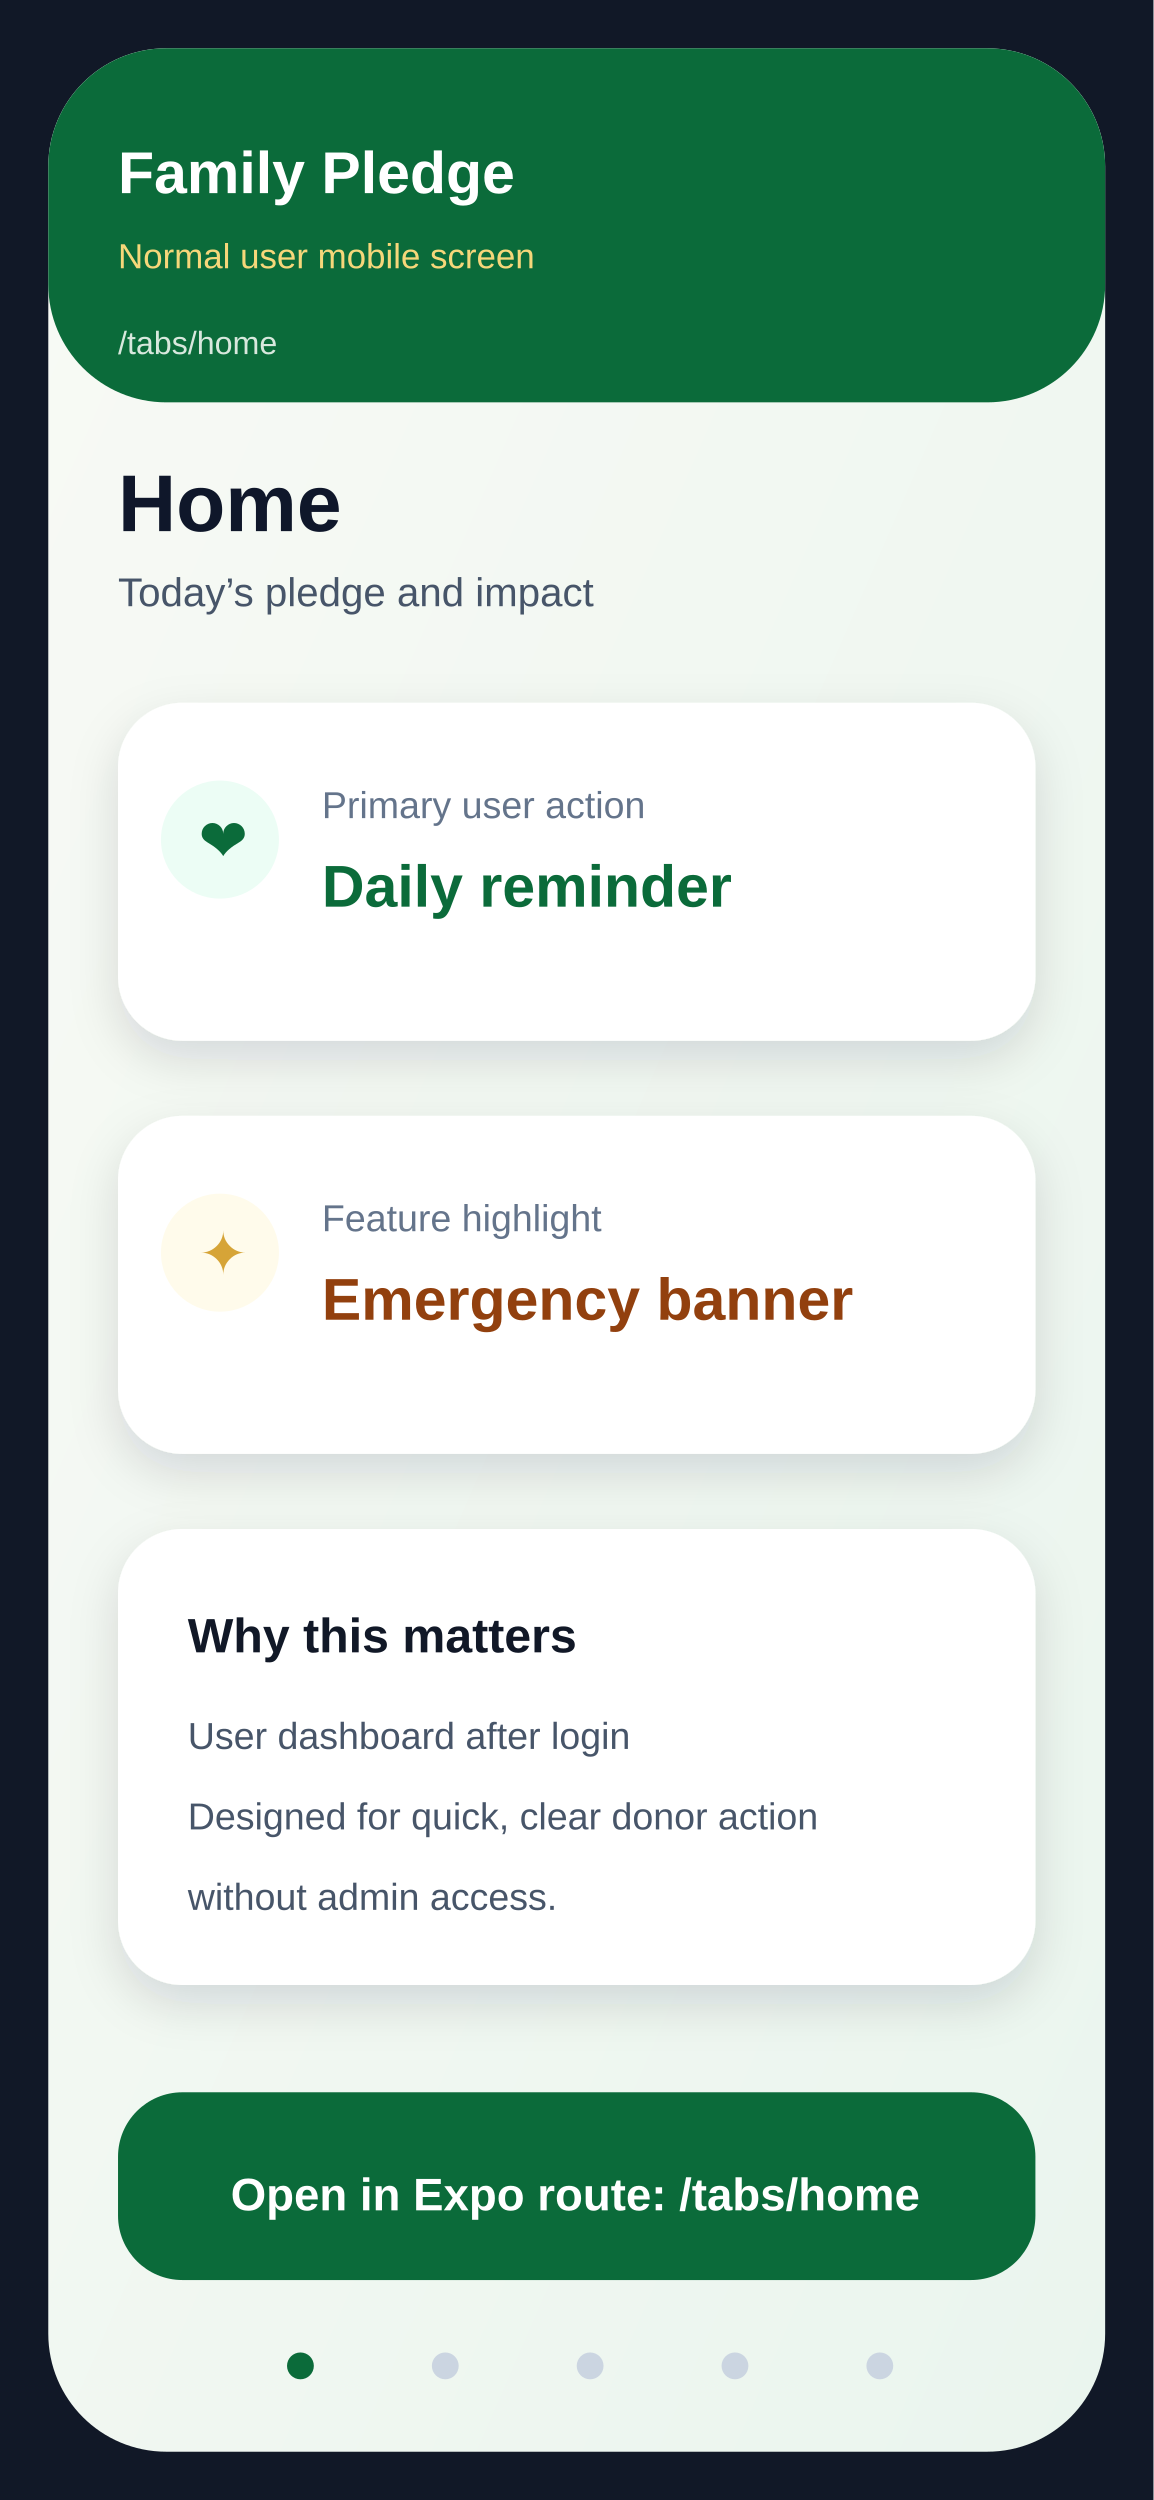
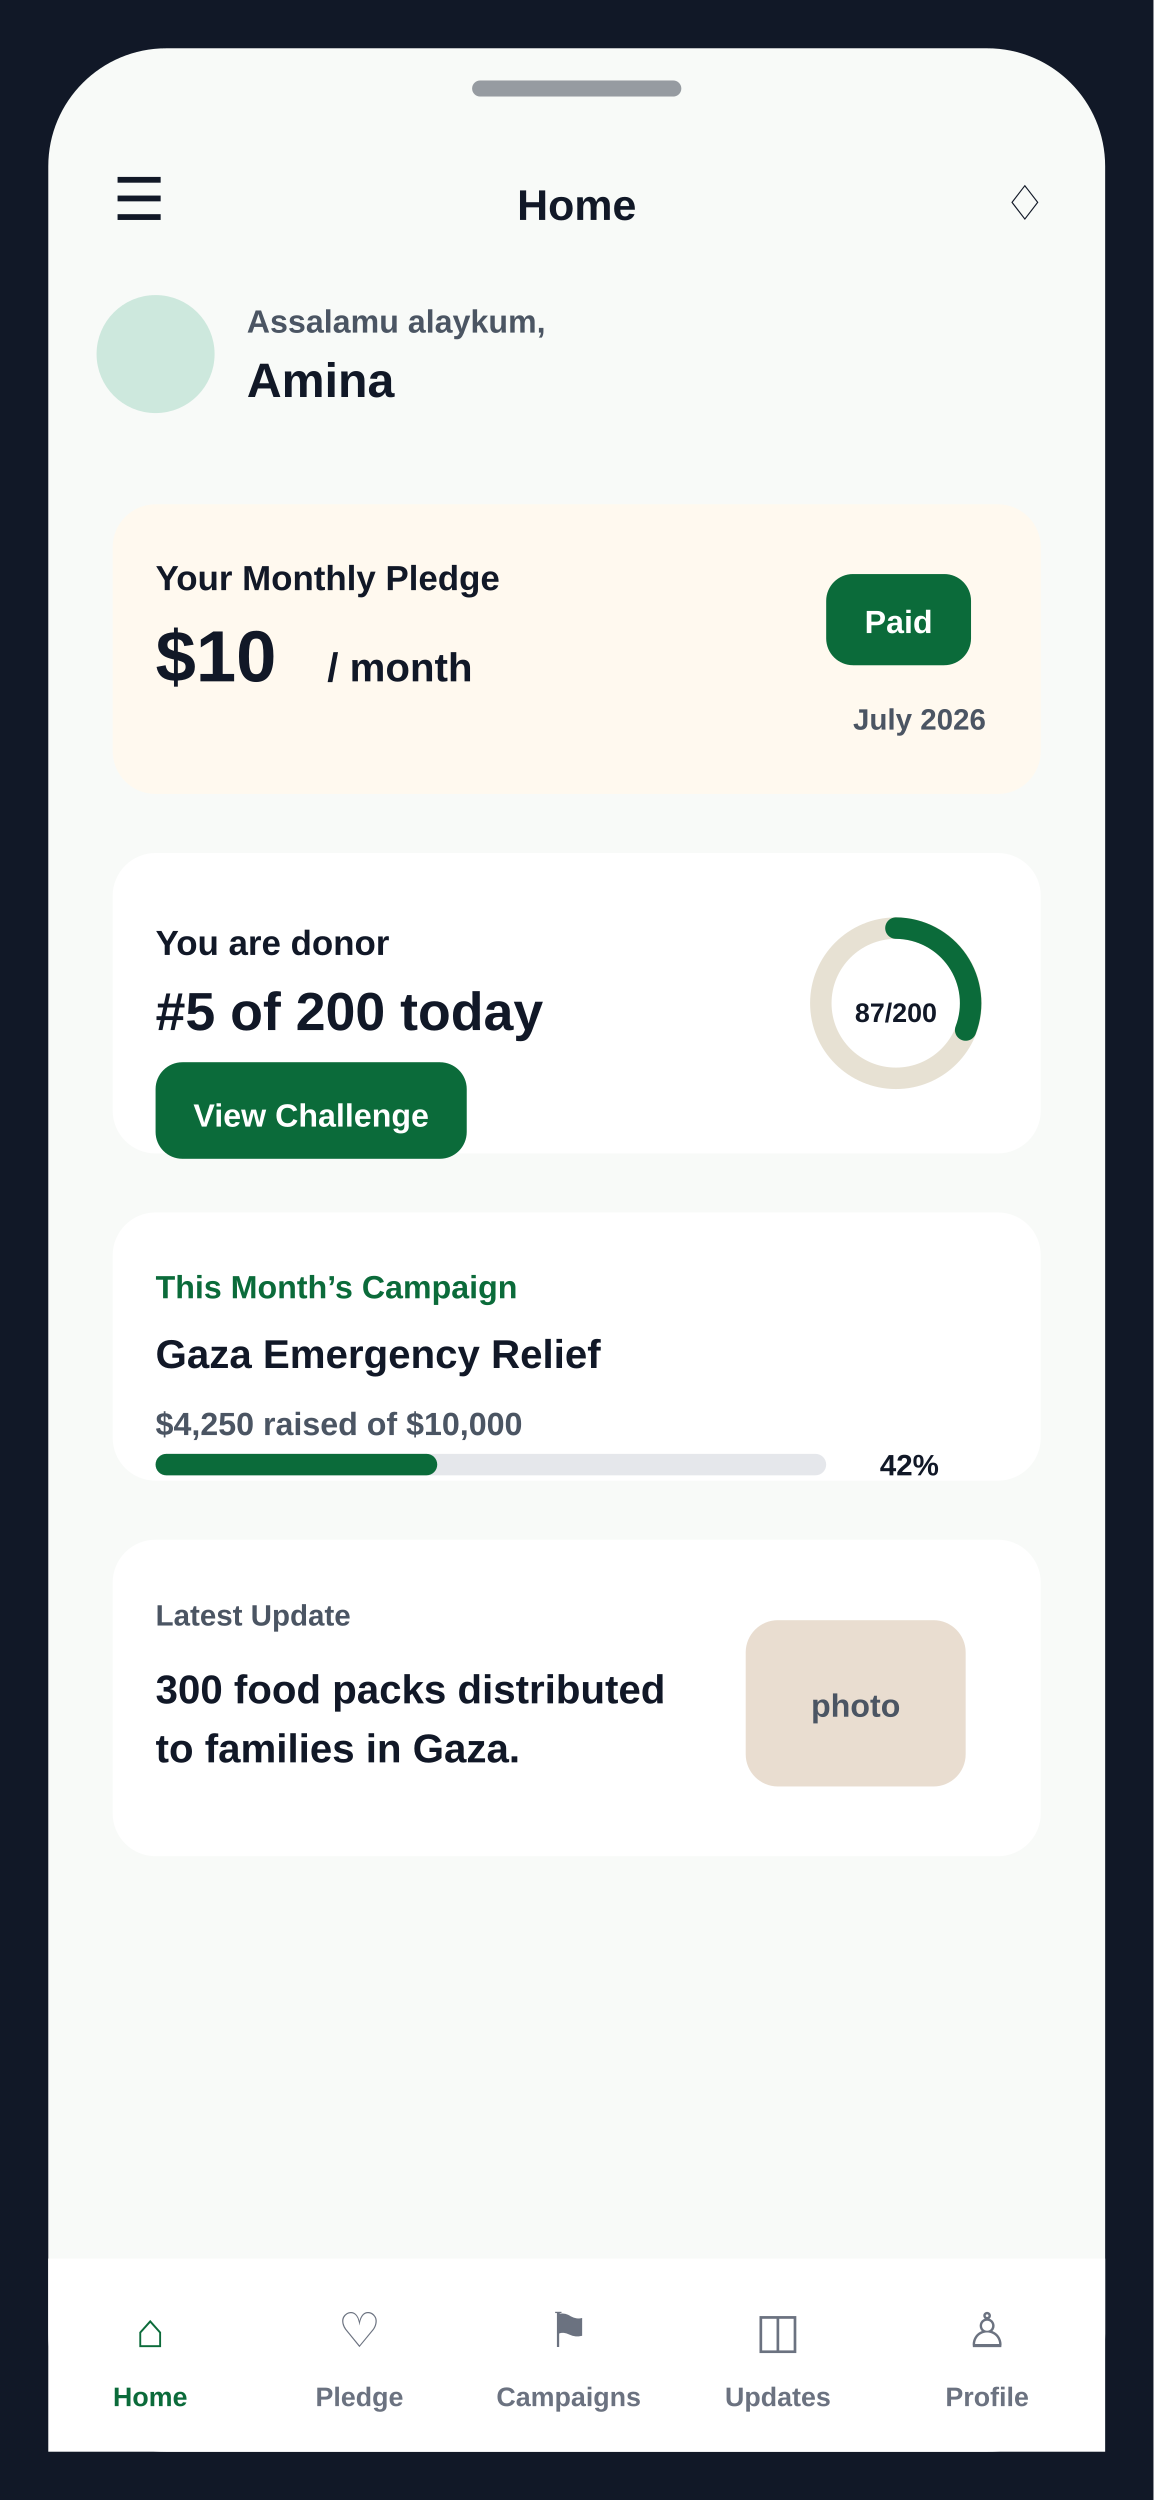
<svg xmlns="http://www.w3.org/2000/svg" width="430" height="932" viewBox="0 0 430 932">
  <defs>
-     <linearGradient id="bg" x1="0" y1="0" x2="1" y2="1">
-       <stop stop-color="#F8FAF5" />
-       <stop offset="1" stop-color="#EAF5EE" />
+     <filter id="shadow">
+       <feDropShadow dx="0" dy="8" stdDeviation="10" flood-color="#0F172A" flood-opacity="0.12" />
+     </filter>
+     <linearGradient id="hero" x1="0" y1="0" x2="1" y2="1">
+       <stop stop-color="#0B6B3A" />
+       <stop offset="1" stop-color="#064E2B" />
    </linearGradient>
-     <filter id="shadow" x="-20%" y="-20%" width="140%" height="140%">
-       <feDropShadow dx="0" dy="7" stdDeviation="9" flood-color="#0F172A" flood-opacity="0.13" />
-     </filter>
  </defs>
  <rect width="430" height="932" fill="#111827" />
-   <rect x="18" y="18" width="394" height="896" rx="44" fill="url(#bg)" />
+   <rect x="18" y="18" width="394" height="896" rx="44" fill="#F8FAF8" />
  <rect x="176" y="30" width="78" height="6" rx="3" fill="#1F2937" opacity="0.45" />
-   <rect x="18" y="18" width="394" height="132" rx="44" fill="#0B6B3A" />
-   <text x="44" y="72" font-size="22" font-weight="800" fill="#FFFFFF" font-family="Arial">Family Pledge</text>
-   <text x="44" y="100" font-size="13" fill="#F6D77A" font-family="Arial">Normal user mobile screen</text>
-   <text x="44" y="132" font-size="12" fill="#D8E8DD" font-family="Arial">/tabs/home</text>
-   <text x="44" y="198" font-size="30" font-weight="800" fill="#0F172A" font-family="Arial">Home</text>
-   <text x="44" y="226" font-size="15" fill="#475569" font-family="Arial">Today’s pledge and impact</text>
-   <rect x="44" y="262" width="342" height="126" rx="24" fill="#FFFFFF" filter="url(#shadow)" />
-   <circle cx="82" cy="313" r="22" fill="#ECFDF5" />
-   <text x="74" y="321" font-size="22" fill="#0B6B3A" font-family="Arial">❤</text>
-   <text x="120" y="305" font-size="14" fill="#64748B" font-family="Arial">Primary user action</text>
-   <text x="120" y="338" font-size="22" font-weight="800" fill="#0B6B3A" font-family="Arial">Daily reminder</text>
-   <rect x="44" y="416" width="342" height="126" rx="24" fill="#FFFFFF" filter="url(#shadow)" />
-   <circle cx="82" cy="467" r="22" fill="#FFFBEB" />
-   <text x="74" y="475" font-size="22" fill="#D6A437" font-family="Arial">✦</text>
-   <text x="120" y="459" font-size="14" fill="#64748B" font-family="Arial">Feature highlight</text>
-   <text x="120" y="492" font-size="22" font-weight="800" fill="#92400E" font-family="Arial">Emergency banner</text>
-   <rect x="44" y="570" width="342" height="170" rx="24" fill="#FFFFFF" filter="url(#shadow)" />
-   <text x="70" y="616" font-size="18" font-weight="800" fill="#111827" font-family="Arial">Why this matters</text>
-   <text x="70" y="652" font-size="14" fill="#475569" font-family="Arial">User dashboard after login</text>
-   <text x="70" y="682" font-size="14" fill="#475569" font-family="Arial">Designed for quick, clear donor action</text>
-   <text x="70" y="712" font-size="14" fill="#475569" font-family="Arial">without admin access.</text>
-   <rect x="44" y="780" width="342" height="70" rx="24" fill="#0B6B3A" />
-   <text x="86" y="824" font-size="17" font-weight="800" fill="#FFFFFF" font-family="Arial">Open in Expo route: /tabs/home</text>
-   <circle cx="112" cy="882" r="5" fill="#0B6B3A" />
-   <circle cx="166" cy="882" r="5" fill="#CBD5E1" />
-   <circle cx="220" cy="882" r="5" fill="#CBD5E1" />
-   <circle cx="274" cy="882" r="5" fill="#CBD5E1" />
-   <circle cx="328" cy="882" r="5" fill="#CBD5E1" />
+   <text x="42" y="82" font-family="Arial, sans-serif" font-size="22" font-weight="700" fill="#111827" text-anchor="start">☰</text>
+   <text x="215" y="82" font-family="Arial, sans-serif" font-size="16" font-weight="800" fill="#111827" text-anchor="middle">Home</text>
+   <text x="374" y="82" font-family="Arial, sans-serif" font-size="18" font-weight="700" fill="#111827" text-anchor="start">♢</text>
+   <circle cx="58" cy="132" r="22" fill="#CDE8DD" />
+   <text x="92" y="124" font-family="Arial, sans-serif" font-size="12" font-weight="600" fill="#4B5563" text-anchor="start">Assalamu alaykum,</text>
+   <text x="92" y="148" font-family="Arial, sans-serif" font-size="18" font-weight="900" fill="#111827" text-anchor="start">Amina</text>
+   <rect x="42" y="188" width="346" height="108" rx="16" fill="#FFF9EF" />
+   <text x="58" y="220" font-family="Arial, sans-serif" font-size="13" font-weight="800" fill="#111827" text-anchor="start">Your Monthly Pledge</text>
+   <text x="58" y="254" font-family="Arial, sans-serif" font-size="27" font-weight="900" fill="#111827" text-anchor="start">$10</text>
+   <text x="122" y="254" font-family="Arial, sans-serif" font-size="15" font-weight="800" fill="#111827" text-anchor="start">/ month</text>
+   <rect x="308" y="214" width="54" height="34" rx="10" fill="#0B6B3A" />
+   <text x="335" y="236" font-family="Arial, sans-serif" font-size="12" font-weight="900" fill="#fff" text-anchor="middle">Paid</text>
+   <text x="318" y="272" font-family="Arial, sans-serif" font-size="11" font-weight="600" fill="#4B5563" text-anchor="start">July 2026</text>
+   <rect x="42" y="318" width="346" height="112" rx="16" fill="#FFFFFF" />
+   <text x="58" y="356" font-family="Arial, sans-serif" font-size="13" font-weight="800" fill="#111827" text-anchor="start">You are donor</text>
+   <text x="58" y="384" font-family="Arial, sans-serif" font-size="20" font-weight="900" fill="#111827" text-anchor="start">#5 of 200 today</text>
+   <circle cx="334" cy="374" r="28" fill="none" stroke="#E7E1D3" stroke-width="8" />
+   <path d="M334 346 A28 28 0 0 1 360 384" fill="none" stroke="#0B6B3A" stroke-width="8" stroke-linecap="round" />
+   <text x="334" y="381" font-family="Arial, sans-serif" font-size="10" font-weight="800" fill="#111827" text-anchor="middle">87/200</text>
+   <rect x="58" y="396" width="116" height="36" rx="10" fill="#0B6B3A" />
+   <text x="116" y="420" font-family="Arial, sans-serif" font-size="12" font-weight="800" fill="#fff" text-anchor="middle">View Challenge</text>
+   <rect x="42" y="452" width="346" height="100" rx="16" fill="#FFFFFF" />
+   <text x="58" y="484" font-family="Arial, sans-serif" font-size="12" font-weight="800" fill="#0B6B3A" text-anchor="start">This Month’s Campaign</text>
+   <text x="58" y="510" font-family="Arial, sans-serif" font-size="15" font-weight="900" fill="#111827" text-anchor="start">Gaza Emergency Relief</text>
+   <text x="58" y="535" font-family="Arial, sans-serif" font-size="12" font-weight="700" fill="#4B5563" text-anchor="start">$4,250 raised of $10,000</text>
+   <rect x="58" y="542" width="250" height="8" rx="4" fill="#E5E7EB" />
+   <rect x="58" y="542" width="105" height="8" rx="4" fill="#0B6B3A" />
+   <text x="328" y="550" font-family="Arial, sans-serif" font-size="11" font-weight="800" fill="#111827" text-anchor="start">42%</text>
+   <rect x="42" y="574" width="346" height="118" rx="16" fill="#FFFFFF" />
+   <text x="58" y="606" font-family="Arial, sans-serif" font-size="11" font-weight="800" fill="#4B5563" text-anchor="start">Latest Update</text>
+   <text x="58" y="635" font-family="Arial, sans-serif" font-size="15" font-weight="900" fill="#111827" text-anchor="start">300 food packs distributed</text>
+   <text x="58" y="657" font-family="Arial, sans-serif" font-size="15" font-weight="900" fill="#111827" text-anchor="start">to families in Gaza.</text>
+   <rect x="278" y="604" width="82" height="62" rx="12" fill="#E9DDD0" />
+   <text x="319" y="640" font-family="Arial, sans-serif" font-size="12" font-weight="700" fill="#4B5563" text-anchor="middle">photo</text>
+   <rect x="18" y="842" width="394" height="72" rx="0" fill="#FFFFFF" />
+   <text x="56" y="875" font-family="Arial, sans-serif" font-size="18" font-weight="800" fill="#0B6B3A" text-anchor="middle">⌂</text>
+   <text x="56" y="897" font-family="Arial, sans-serif" font-size="10" font-weight="700" fill="#0B6B3A" text-anchor="middle">Home</text>
+   <text x="134" y="875" font-family="Arial, sans-serif" font-size="18" font-weight="800" fill="#6B7280" text-anchor="middle">♡</text>
+   <text x="134" y="897" font-family="Arial, sans-serif" font-size="10" font-weight="700" fill="#6B7280" text-anchor="middle">Pledge</text>
+   <text x="212" y="875" font-family="Arial, sans-serif" font-size="18" font-weight="800" fill="#6B7280" text-anchor="middle">⚑</text>
+   <text x="212" y="897" font-family="Arial, sans-serif" font-size="10" font-weight="700" fill="#6B7280" text-anchor="middle">Campaigns</text>
+   <text x="290" y="875" font-family="Arial, sans-serif" font-size="18" font-weight="800" fill="#6B7280" text-anchor="middle">◫</text>
+   <text x="290" y="897" font-family="Arial, sans-serif" font-size="10" font-weight="700" fill="#6B7280" text-anchor="middle">Updates</text>
+   <text x="368" y="875" font-family="Arial, sans-serif" font-size="18" font-weight="800" fill="#6B7280" text-anchor="middle">♙</text>
+   <text x="368" y="897" font-family="Arial, sans-serif" font-size="10" font-weight="700" fill="#6B7280" text-anchor="middle">Profile</text>
</svg>
